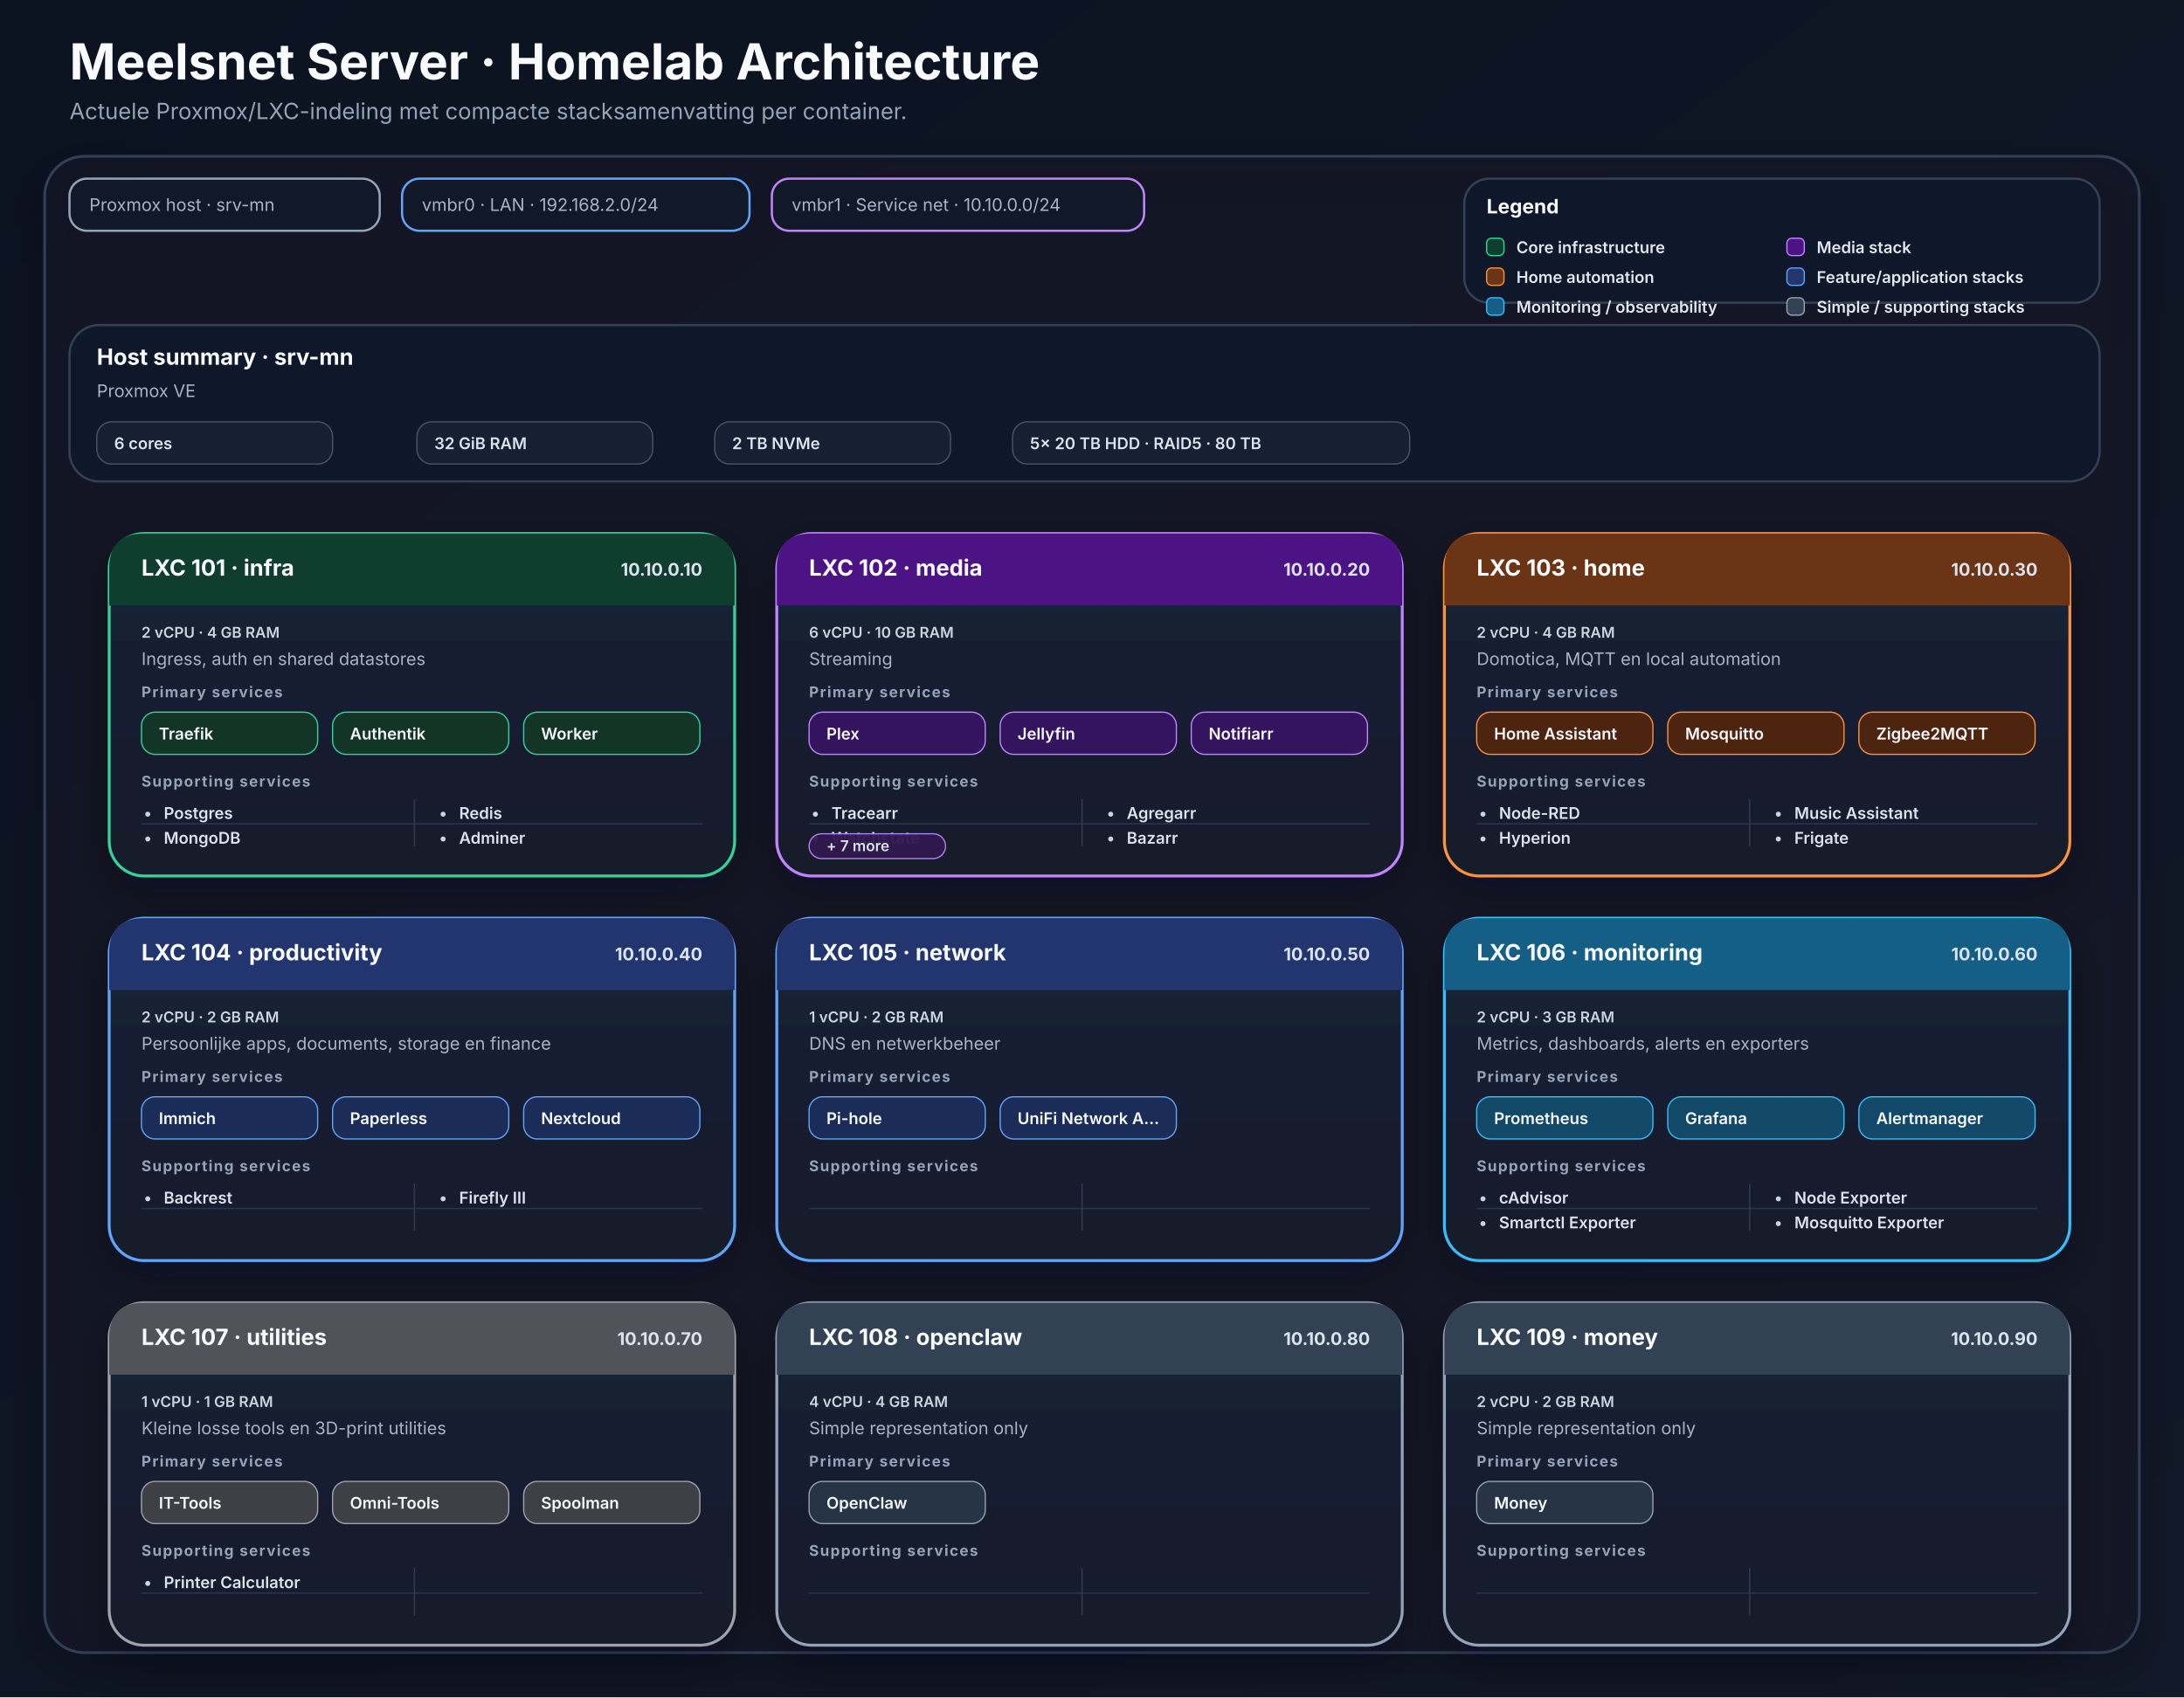
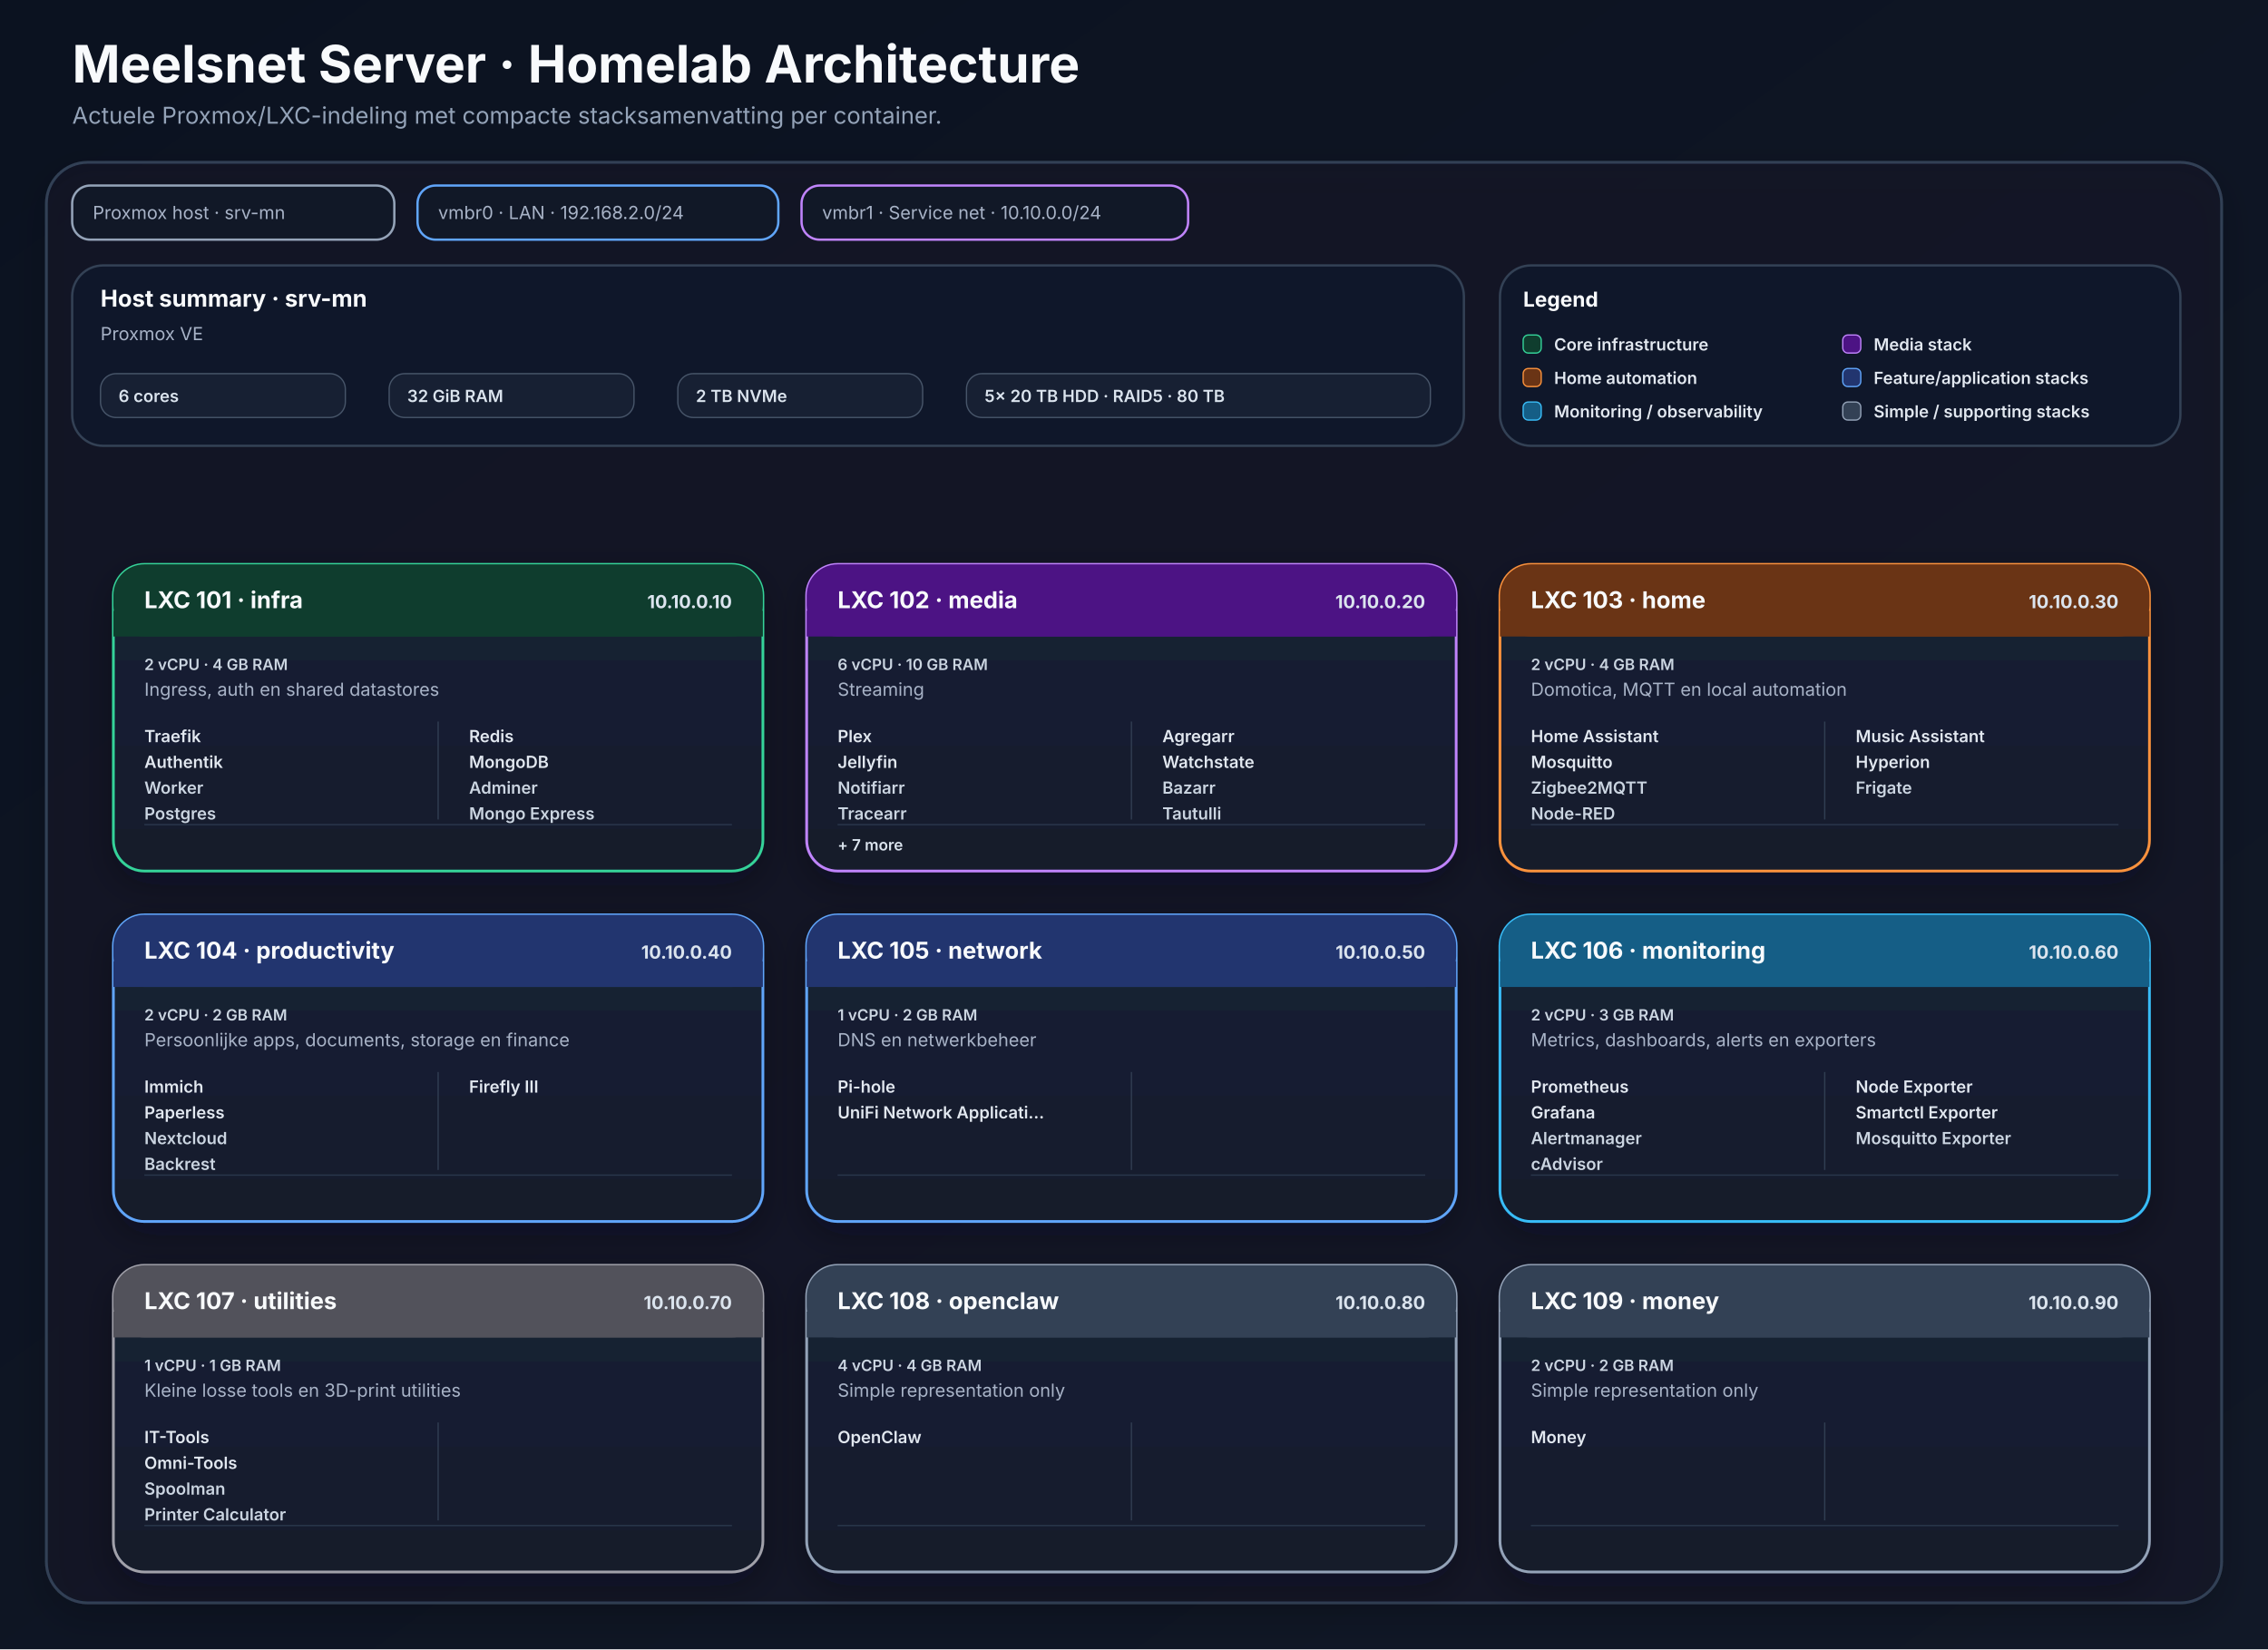
- <svg xmlns="http://www.w3.org/2000/svg" width="1760" height="1368" viewBox="0 0 1760 1368" role="img" aria-labelledby="title desc">
+ <svg xmlns="http://www.w3.org/2000/svg" width="1760" height="1280" viewBox="0 0 1760 1280" role="img" aria-labelledby="title desc">
  <defs>
    <linearGradient id="bg" x1="0" y1="0" x2="1" y2="1">
      <stop offset="0%" stop-color="#0b1220" />
      <stop offset="100%" stop-color="#111827" />
    </linearGradient>
    <linearGradient id="panel" x1="0" y1="0" x2="0" y2="1">
      <stop offset="0%" stop-color="#182236" />
      <stop offset="100%" stop-color="#121a2b" />
    </linearGradient>
    <filter id="shadow" x="-20%" y="-20%" width="140%" height="140%">
-       <feDropShadow dx="0" dy="12" stdDeviation="16" flood-color="#020617" flood-opacity="0.34" />
+       <feDropShadow dx="0" dy="10" stdDeviation="14" flood-color="#020617" flood-opacity="0.30" />
    </filter>
    <style>
      .title1 { font: 700 40px Inter,Segoe UI,Arial,sans-serif; fill: #f8fafc; }
      .subtitle1 { font: 400 18px Inter,Segoe UI,Arial,sans-serif; fill: #94a3b8; }
      .title2 { font: 700 18px Inter,Segoe UI,Arial,sans-serif; fill: #f8fafc; }
      .meta { font: 400 14px Inter,Segoe UI,Arial,sans-serif; fill: #a8b3c7; }
+       .specs { font: 600 12px Inter,Segoe UI,Arial,sans-serif; fill: #cbd5e1; }
      .ip { font: 700 14px Inter,Segoe UI,Arial,sans-serif; fill: #dbe4ee; }
-       .specs { font: 600 12px Inter,Segoe UI,Arial,sans-serif; fill: #cbd5e1; }
-       .hero { font: 600 13px Inter,Segoe UI,Arial,sans-serif; fill: #f8fafc; }
-       .svc { font: 600 13px Inter,Segoe UI,Arial,sans-serif; fill: #dbe4ee; }
-       .bullet { font: 700 13px Inter,Segoe UI,Arial,sans-serif; fill: #cbd5e1; }
-       .section { font: 700 12px Inter,Segoe UI,Arial,sans-serif; fill: #94a3b8; letter-spacing: 0.08em; text-transform: uppercase; }
+       .service { font: 600 13px Inter,Segoe UI,Arial,sans-serif; fill: #e2e8f0; }
+       .serviceMuted { font: 600 13px Inter,Segoe UI,Arial,sans-serif; fill: #cbd5e1; }
      .legendTitle { font: 700 16px Inter,Segoe UI,Arial,sans-serif; fill: #f8fafc; }
      .legendText { font: 600 13px Inter,Segoe UI,Arial,sans-serif; fill: #e2e8f0; }
-       .footer { font: 600 12px Inter,Segoe UI,Arial,sans-serif; fill: #dbe4ee; }
      .hostTitle { font: 700 18px Inter,Segoe UI,Arial,sans-serif; fill: #f8fafc; }
      .hostMeta { font: 600 13px Inter,Segoe UI,Arial,sans-serif; fill: #dbe4ee; }
+       .footer { font: 600 12px Inter,Segoe UI,Arial,sans-serif; fill: #dbe4ee; }
    </style>
  </defs>
-   <rect width="1760" height="1368" fill="url(#bg)" />
+   <rect width="1760" height="1280" fill="url(#bg)" />
  <text x="56" y="64" class="title1">Meelsnet Server · Homelab Architecture</text>
  <text x="56" y="96" class="subtitle1">Actuele Proxmox/LXC-indeling met compacte stacksamenvatting per container.</text>
-   <rect x="36" y="126" width="1688" height="1206" rx="32" fill="rgba(15,23,42,0.58)" stroke="#334155" stroke-width="2.2" filter="url(#shadow)" />
+   <rect x="36" y="126" width="1688" height="1118" rx="32" fill="rgba(15,23,42,0.58)" stroke="#334155" stroke-width="2.2" filter="url(#shadow)" />
  <rect x="56" y="144" width="250" height="42" rx="14" fill="#111827" stroke="#94a3b8" stroke-width="1.8" />
  <text x="72" y="170" class="meta">Proxmox host · srv-mn</text>
  <rect x="324" y="144" width="280" height="42" rx="14" fill="#111827" stroke="#60a5fa" stroke-width="1.8" />
  <text x="340" y="170" class="meta">vmbr0 · LAN · 192.168.2.0/24</text>
  <rect x="622" y="144" width="300" height="42" rx="14" fill="#111827" stroke="#c084fc" stroke-width="1.8" />
  <text x="638" y="170" class="meta">vmbr1 · Service net · 10.10.0.0/24</text>
-   <rect x="1180" y="144" width="512" height="100" rx="20" fill="#0f172a" stroke="#334155" stroke-width="1.8" />
-   <text x="1198" y="172" class="legendTitle">Legend</text>
-   <rect x="1198" y="192" width="14" height="14" rx="4" fill="#0f3d2e" stroke="#34d399" />
-   <text x="1222" y="204" class="legendText">Core infrastructure</text>
-   <rect x="1440" y="192" width="14" height="14" rx="4" fill="#4c1384" stroke="#c084fc" />
-   <text x="1464" y="204" class="legendText">Media stack</text>
-   <rect x="1198" y="216" width="14" height="14" rx="4" fill="#6a3415" stroke="#fb923c" />
-   <text x="1222" y="228" class="legendText">Home automation</text>
-   <rect x="1440" y="216" width="14" height="14" rx="4" fill="#22356f" stroke="#60a5fa" />
-   <text x="1464" y="228" class="legendText">Feature/application stacks</text>
-   <rect x="1198" y="240" width="14" height="14" rx="4" fill="#155e86" stroke="#38bdf8" />
-   <text x="1222" y="252" class="legendText">Monitoring / observability</text>
-   <rect x="1440" y="240" width="14" height="14" rx="4" fill="#334155" stroke="#94a3b8" />
-   <text x="1464" y="252" class="legendText">Simple / supporting stacks</text>
-   <rect x="56" y="262" width="1636" height="126" rx="24" fill="#0f172a" stroke="#334155" stroke-width="1.8" />
-   <text x="78" y="294" class="hostTitle">Host summary · srv-mn</text>
-   <text x="78" y="320" class="meta">Proxmox VE</text>
-   <rect x="78" y="340" width="190" height="34" rx="12" fill="#172033" stroke="#475569" />
-   <text x="92" y="362" class="hostMeta">6 cores</text>
-   <rect x="336" y="340" width="190" height="34" rx="12" fill="#172033" stroke="#475569" />
-   <text x="350" y="362" class="hostMeta">32 GiB RAM</text>
-   <rect x="576" y="340" width="190" height="34" rx="12" fill="#172033" stroke="#475569" />
-   <text x="590" y="362" class="hostMeta">2 TB NVMe</text>
-   <rect x="816" y="340" width="320" height="34" rx="12" fill="#172033" stroke="#475569" />
-   <text x="830" y="362" class="hostMeta">5× 20 TB HDD · RAID5 · 80 TB</text>
-   <g>
-     <rect x="88" y="430" width="504" height="276" rx="28" fill="url(#panel)" stroke="#34d399" stroke-width="2.3" filter="url(#shadow)" />
-     <path d="M 116 430 H 564 Q 592 430 592 458 V 488 H 88 V 458 Q 88 430 116 430 Z" fill="#0f3d2e" />
-     <text x="114" y="464" class="title2">LXC 101 · infra</text>
-     <text x="566" y="464" class="ip" text-anchor="end">10.10.0.10</text>
-     <text x="114" y="514" class="specs">2 vCPU · 4 GB RAM</text>
-     <text x="114" y="536" class="meta">Ingress, auth en shared datastores</text>
-     <text x="114" y="562" class="section">Primary services</text>
-     <rect x="114" y="574" width="142" height="34" rx="11" fill="#123528" stroke="#34d399" />
-     <text x="128" y="596" class="hero">Traefik</text>
-     <rect x="268" y="574" width="142" height="34" rx="11" fill="#123528" stroke="#34d399" />
-     <text x="282" y="596" class="hero">Authentik</text>
-     <rect x="422" y="574" width="142" height="34" rx="11" fill="#123528" stroke="#34d399" />
-     <text x="436" y="596" class="hero">Worker</text>
-     <text x="114" y="634" class="section">Supporting services</text>
-     <line x1="334" y1="644" x2="334" y2="682" stroke="#334155" stroke-width="1" opacity="0.9" />
-     <text x="116" y="660" class="bullet">•</text>
-     <text x="132" y="660" class="svc">Postgres</text>
-     <text x="116" y="680" class="bullet">•</text>
-     <text x="132" y="680" class="svc">MongoDB</text>
-     <text x="354" y="660" class="bullet">•</text>
-     <text x="370" y="660" class="svc">Redis</text>
-     <text x="354" y="680" class="bullet">•</text>
-     <text x="370" y="680" class="svc">Adminer</text>
-     <line x1="114" y1="664" x2="566" y2="664" stroke="#2b3a4f" stroke-width="1" opacity="0.9" />
-   </g>
-   <g>
-     <rect x="626" y="430" width="504" height="276" rx="28" fill="url(#panel)" stroke="#c084fc" stroke-width="2.3" filter="url(#shadow)" />
-     <path d="M 654 430 H 1102 Q 1130 430 1130 458 V 488 H 626 V 458 Q 626 430 654 430 Z" fill="#4c1384" />
-     <text x="652" y="464" class="title2">LXC 102 · media</text>
-     <text x="1104" y="464" class="ip" text-anchor="end">10.10.0.20</text>
-     <text x="652" y="514" class="specs">6 vCPU · 10 GB RAM</text>
-     <text x="652" y="536" class="meta">Streaming</text>
-     <text x="652" y="562" class="section">Primary services</text>
-     <rect x="652" y="574" width="142" height="34" rx="11" fill="#34135f" stroke="#c084fc" />
-     <text x="666" y="596" class="hero">Plex</text>
-     <rect x="806" y="574" width="142" height="34" rx="11" fill="#34135f" stroke="#c084fc" />
-     <text x="820" y="596" class="hero">Jellyfin</text>
-     <rect x="960" y="574" width="142" height="34" rx="11" fill="#34135f" stroke="#c084fc" />
-     <text x="974" y="596" class="hero">Notifiarr</text>
-     <text x="652" y="634" class="section">Supporting services</text>
-     <line x1="872" y1="644" x2="872" y2="682" stroke="#334155" stroke-width="1" opacity="0.9" />
-     <text x="654" y="660" class="bullet">•</text>
-     <text x="670" y="660" class="svc">Tracearr</text>
-     <text x="654" y="680" class="bullet">•</text>
-     <text x="670" y="680" class="svc">Watchstate</text>
-     <text x="892" y="660" class="bullet">•</text>
-     <text x="908" y="660" class="svc">Agregarr</text>
-     <text x="892" y="680" class="bullet">•</text>
-     <text x="908" y="680" class="svc">Bazarr</text>
-     <line x1="652" y1="664" x2="1104" y2="664" stroke="#2b3a4f" stroke-width="1" opacity="0.9" />
-     <rect x="652" y="672" width="110" height="20" rx="10" fill="#30184e" stroke="#c084fc" opacity="0.95" />
-     <text x="666" y="686" class="footer">+ 7 more</text>
-   </g>
-   <g>
-     <rect x="1164" y="430" width="504" height="276" rx="28" fill="url(#panel)" stroke="#fb923c" stroke-width="2.3" filter="url(#shadow)" />
-     <path d="M 1192 430 H 1640 Q 1668 430 1668 458 V 488 H 1164 V 458 Q 1164 430 1192 430 Z" fill="#6a3415" />
-     <text x="1190" y="464" class="title2">LXC 103 · home</text>
-     <text x="1642" y="464" class="ip" text-anchor="end">10.10.0.30</text>
-     <text x="1190" y="514" class="specs">2 vCPU · 4 GB RAM</text>
-     <text x="1190" y="536" class="meta">Domotica, MQTT en local automation</text>
-     <text x="1190" y="562" class="section">Primary services</text>
-     <rect x="1190" y="574" width="142" height="34" rx="11" fill="#4c2410" stroke="#fb923c" />
-     <text x="1204" y="596" class="hero">Home Assistant</text>
-     <rect x="1344" y="574" width="142" height="34" rx="11" fill="#4c2410" stroke="#fb923c" />
-     <text x="1358" y="596" class="hero">Mosquitto</text>
-     <rect x="1498" y="574" width="142" height="34" rx="11" fill="#4c2410" stroke="#fb923c" />
-     <text x="1512" y="596" class="hero">Zigbee2MQTT</text>
-     <text x="1190" y="634" class="section">Supporting services</text>
-     <line x1="1410" y1="644" x2="1410" y2="682" stroke="#334155" stroke-width="1" opacity="0.9" />
-     <text x="1192" y="660" class="bullet">•</text>
-     <text x="1208" y="660" class="svc">Node-RED</text>
-     <text x="1192" y="680" class="bullet">•</text>
-     <text x="1208" y="680" class="svc">Hyperion</text>
-     <text x="1430" y="660" class="bullet">•</text>
-     <text x="1446" y="660" class="svc">Music Assistant</text>
-     <text x="1430" y="680" class="bullet">•</text>
-     <text x="1446" y="680" class="svc">Frigate</text>
-     <line x1="1190" y1="664" x2="1642" y2="664" stroke="#2b3a4f" stroke-width="1" opacity="0.9" />
-   </g>
-   <g>
-     <rect x="88" y="740" width="504" height="276" rx="28" fill="url(#panel)" stroke="#60a5fa" stroke-width="2.3" filter="url(#shadow)" />
-     <path d="M 116 740 H 564 Q 592 740 592 768 V 798 H 88 V 768 Q 88 740 116 740 Z" fill="#22356f" />
-     <text x="114" y="774" class="title2">LXC 104 · productivity</text>
-     <text x="566" y="774" class="ip" text-anchor="end">10.10.0.40</text>
-     <text x="114" y="824" class="specs">2 vCPU · 2 GB RAM</text>
-     <text x="114" y="846" class="meta">Persoonlijke apps, documents, storage en finance</text>
-     <text x="114" y="872" class="section">Primary services</text>
-     <rect x="114" y="884" width="142" height="34" rx="11" fill="#1b2c59" stroke="#60a5fa" />
-     <text x="128" y="906" class="hero">Immich</text>
-     <rect x="268" y="884" width="142" height="34" rx="11" fill="#1b2c59" stroke="#60a5fa" />
-     <text x="282" y="906" class="hero">Paperless</text>
-     <rect x="422" y="884" width="142" height="34" rx="11" fill="#1b2c59" stroke="#60a5fa" />
-     <text x="436" y="906" class="hero">Nextcloud</text>
-     <text x="114" y="944" class="section">Supporting services</text>
-     <line x1="334" y1="954" x2="334" y2="992" stroke="#334155" stroke-width="1" opacity="0.9" />
-     <text x="116" y="970" class="bullet">•</text>
-     <text x="132" y="970" class="svc">Backrest</text>
-     <text x="354" y="970" class="bullet">•</text>
-     <text x="370" y="970" class="svc">Firefly III</text>
-     <line x1="114" y1="974" x2="566" y2="974" stroke="#2b3a4f" stroke-width="1" opacity="0.9" />
-   </g>
-   <g>
-     <rect x="626" y="740" width="504" height="276" rx="28" fill="url(#panel)" stroke="#60a5fa" stroke-width="2.3" filter="url(#shadow)" />
-     <path d="M 654 740 H 1102 Q 1130 740 1130 768 V 798 H 626 V 768 Q 626 740 654 740 Z" fill="#22356f" />
-     <text x="652" y="774" class="title2">LXC 105 · network</text>
-     <text x="1104" y="774" class="ip" text-anchor="end">10.10.0.50</text>
-     <text x="652" y="824" class="specs">1 vCPU · 2 GB RAM</text>
-     <text x="652" y="846" class="meta">DNS en netwerkbeheer</text>
-     <text x="652" y="872" class="section">Primary services</text>
-     <rect x="652" y="884" width="142" height="34" rx="11" fill="#1b2c59" stroke="#60a5fa" />
-     <text x="666" y="906" class="hero">Pi-hole</text>
-     <rect x="806" y="884" width="142" height="34" rx="11" fill="#1b2c59" stroke="#60a5fa" />
-     <text x="820" y="906" class="hero">UniFi Network A…</text>
-     <text x="652" y="944" class="section">Supporting services</text>
-     <line x1="872" y1="954" x2="872" y2="992" stroke="#334155" stroke-width="1" opacity="0.9" />
-     <line x1="652" y1="974" x2="1104" y2="974" stroke="#2b3a4f" stroke-width="1" opacity="0.9" />
-   </g>
-   <g>
-     <rect x="1164" y="740" width="504" height="276" rx="28" fill="url(#panel)" stroke="#38bdf8" stroke-width="2.3" filter="url(#shadow)" />
-     <path d="M 1192 740 H 1640 Q 1668 740 1668 768 V 798 H 1164 V 768 Q 1164 740 1192 740 Z" fill="#155e86" />
-     <text x="1190" y="774" class="title2">LXC 106 · monitoring</text>
-     <text x="1642" y="774" class="ip" text-anchor="end">10.10.0.60</text>
-     <text x="1190" y="824" class="specs">2 vCPU · 3 GB RAM</text>
-     <text x="1190" y="846" class="meta">Metrics, dashboards, alerts en exporters</text>
-     <text x="1190" y="872" class="section">Primary services</text>
-     <rect x="1190" y="884" width="142" height="34" rx="11" fill="#124868" stroke="#38bdf8" />
-     <text x="1204" y="906" class="hero">Prometheus</text>
-     <rect x="1344" y="884" width="142" height="34" rx="11" fill="#124868" stroke="#38bdf8" />
-     <text x="1358" y="906" class="hero">Grafana</text>
-     <rect x="1498" y="884" width="142" height="34" rx="11" fill="#124868" stroke="#38bdf8" />
-     <text x="1512" y="906" class="hero">Alertmanager</text>
-     <text x="1190" y="944" class="section">Supporting services</text>
-     <line x1="1410" y1="954" x2="1410" y2="992" stroke="#334155" stroke-width="1" opacity="0.9" />
-     <text x="1192" y="970" class="bullet">•</text>
-     <text x="1208" y="970" class="svc">cAdvisor</text>
-     <text x="1192" y="990" class="bullet">•</text>
-     <text x="1208" y="990" class="svc">Smartctl Exporter</text>
-     <text x="1430" y="970" class="bullet">•</text>
-     <text x="1446" y="970" class="svc">Node Exporter</text>
-     <text x="1430" y="990" class="bullet">•</text>
-     <text x="1446" y="990" class="svc">Mosquitto Exporter</text>
-     <line x1="1190" y1="974" x2="1642" y2="974" stroke="#2b3a4f" stroke-width="1" opacity="0.9" />
-   </g>
-   <g>
-     <rect x="88" y="1050" width="504" height="276" rx="28" fill="url(#panel)" stroke="#a1a1aa" stroke-width="2.3" filter="url(#shadow)" />
-     <path d="M 116 1050 H 564 Q 592 1050 592 1078 V 1108 H 88 V 1078 Q 88 1050 116 1050 Z" fill="#52525b" />
-     <text x="114" y="1084" class="title2">LXC 107 · utilities</text>
-     <text x="566" y="1084" class="ip" text-anchor="end">10.10.0.70</text>
-     <text x="114" y="1134" class="specs">1 vCPU · 1 GB RAM</text>
-     <text x="114" y="1156" class="meta">Kleine losse tools en 3D-print utilities</text>
-     <text x="114" y="1182" class="section">Primary services</text>
-     <rect x="114" y="1194" width="142" height="34" rx="11" fill="#3f3f46" stroke="#a1a1aa" />
-     <text x="128" y="1216" class="hero">IT-Tools</text>
-     <rect x="268" y="1194" width="142" height="34" rx="11" fill="#3f3f46" stroke="#a1a1aa" />
-     <text x="282" y="1216" class="hero">Omni-Tools</text>
-     <rect x="422" y="1194" width="142" height="34" rx="11" fill="#3f3f46" stroke="#a1a1aa" />
-     <text x="436" y="1216" class="hero">Spoolman</text>
-     <text x="114" y="1254" class="section">Supporting services</text>
-     <line x1="334" y1="1264" x2="334" y2="1302" stroke="#334155" stroke-width="1" opacity="0.9" />
-     <text x="116" y="1280" class="bullet">•</text>
-     <text x="132" y="1280" class="svc">Printer Calculator</text>
-     <line x1="114" y1="1284" x2="566" y2="1284" stroke="#2b3a4f" stroke-width="1" opacity="0.9" />
-   </g>
-   <g>
-     <rect x="626" y="1050" width="504" height="276" rx="28" fill="url(#panel)" stroke="#94a3b8" stroke-width="2.3" filter="url(#shadow)" />
-     <path d="M 654 1050 H 1102 Q 1130 1050 1130 1078 V 1108 H 626 V 1078 Q 626 1050 654 1050 Z" fill="#334155" />
-     <text x="652" y="1084" class="title2">LXC 108 · openclaw</text>
-     <text x="1104" y="1084" class="ip" text-anchor="end">10.10.0.80</text>
-     <text x="652" y="1134" class="specs">4 vCPU · 4 GB RAM</text>
-     <text x="652" y="1156" class="meta">Simple representation only</text>
-     <text x="652" y="1182" class="section">Primary services</text>
-     <rect x="652" y="1194" width="142" height="34" rx="11" fill="#263445" stroke="#94a3b8" />
-     <text x="666" y="1216" class="hero">OpenClaw</text>
-     <text x="652" y="1254" class="section">Supporting services</text>
-     <line x1="872" y1="1264" x2="872" y2="1302" stroke="#334155" stroke-width="1" opacity="0.9" />
-     <line x1="652" y1="1284" x2="1104" y2="1284" stroke="#2b3a4f" stroke-width="1" opacity="0.9" />
-   </g>
-   <g>
-     <rect x="1164" y="1050" width="504" height="276" rx="28" fill="url(#panel)" stroke="#94a3b8" stroke-width="2.3" filter="url(#shadow)" />
-     <path d="M 1192 1050 H 1640 Q 1668 1050 1668 1078 V 1108 H 1164 V 1078 Q 1164 1050 1192 1050 Z" fill="#334155" />
-     <text x="1190" y="1084" class="title2">LXC 109 · money</text>
-     <text x="1642" y="1084" class="ip" text-anchor="end">10.10.0.90</text>
-     <text x="1190" y="1134" class="specs">2 vCPU · 2 GB RAM</text>
-     <text x="1190" y="1156" class="meta">Simple representation only</text>
-     <text x="1190" y="1182" class="section">Primary services</text>
-     <rect x="1190" y="1194" width="142" height="34" rx="11" fill="#263445" stroke="#94a3b8" />
-     <text x="1204" y="1216" class="hero">Money</text>
-     <text x="1190" y="1254" class="section">Supporting services</text>
-     <line x1="1410" y1="1264" x2="1410" y2="1302" stroke="#334155" stroke-width="1" opacity="0.9" />
-     <line x1="1190" y1="1284" x2="1642" y2="1284" stroke="#2b3a4f" stroke-width="1" opacity="0.9" />
+   <rect x="56" y="206" width="1080" height="140" rx="24" fill="#0f172a" stroke="#334155" stroke-width="1.8" />
+   <text x="78" y="238" class="hostTitle">Host summary · srv-mn</text>
+   <text x="78" y="264" class="meta">Proxmox VE</text>
+   <rect x="78" y="290" width="190" height="34" rx="12" fill="#172033" stroke="#475569" />
+   <text x="92" y="312" class="hostMeta">6 cores</text>
+   <rect x="302" y="290" width="190" height="34" rx="12" fill="#172033" stroke="#475569" />
+   <text x="316" y="312" class="hostMeta">32 GiB RAM</text>
+   <rect x="526" y="290" width="190" height="34" rx="12" fill="#172033" stroke="#475569" />
+   <text x="540" y="312" class="hostMeta">2 TB NVMe</text>
+   <rect x="750" y="290" width="360" height="34" rx="12" fill="#172033" stroke="#475569" />
+   <text x="764" y="312" class="hostMeta">5× 20 TB HDD · RAID5 · 80 TB</text>
+   <rect x="1164" y="206" width="528" height="140" rx="24" fill="#0f172a" stroke="#334155" stroke-width="1.8" />
+   <text x="1182" y="238" class="legendTitle">Legend</text>
+   <rect x="1182" y="260" width="14" height="14" rx="4" fill="#0f3d2e" stroke="#34d399" />
+   <text x="1206" y="272" class="legendText">Core infrastructure</text>
+   <rect x="1430" y="260" width="14" height="14" rx="4" fill="#4c1384" stroke="#c084fc" />
+   <text x="1454" y="272" class="legendText">Media stack</text>
+   <rect x="1182" y="286" width="14" height="14" rx="4" fill="#6a3415" stroke="#fb923c" />
+   <text x="1206" y="298" class="legendText">Home automation</text>
+   <rect x="1430" y="286" width="14" height="14" rx="4" fill="#22356f" stroke="#60a5fa" />
+   <text x="1454" y="298" class="legendText">Feature/application stacks</text>
+   <rect x="1182" y="312" width="14" height="14" rx="4" fill="#155e86" stroke="#38bdf8" />
+   <text x="1206" y="324" class="legendText">Monitoring / observability</text>
+   <rect x="1430" y="312" width="14" height="14" rx="4" fill="#334155" stroke="#94a3b8" />
+   <text x="1454" y="324" class="legendText">Simple / supporting stacks</text>
+   <g>
+     <rect x="88" y="438" width="504" height="238" rx="24" fill="url(#panel)" stroke="#34d399" stroke-width="2.1" filter="url(#shadow)" />
+     <rect x="88" y="438" width="504" height="56" rx="24" fill="#0f3d2e" />
+     <rect x="88" y="474" width="504" height="20" fill="#0f3d2e" />
+     <text x="112" y="472" class="title2">LXC 101 · infra</text>
+     <text x="568" y="472" class="ip" text-anchor="end">10.10.0.10</text>
+     <text x="112" y="520" class="specs">2 vCPU · 4 GB RAM</text>
+     <text x="112" y="540" class="meta">Ingress, auth en shared datastores</text>
+     <line x1="340" y1="560" x2="340" y2="636" stroke="#334155" stroke-width="1" opacity="0.9" />
+     <text x="112" y="576" class="service">Traefik</text>
+     <text x="112" y="596" class="service">Authentik</text>
+     <text x="112" y="616" class="serviceMuted">Worker</text>
+     <text x="112" y="636" class="serviceMuted">Postgres</text>
+     <text x="364" y="576" class="service">Redis</text>
+     <text x="364" y="596" class="service">MongoDB</text>
+     <text x="364" y="616" class="serviceMuted">Adminer</text>
+     <text x="364" y="636" class="serviceMuted">Mongo Express</text>
+     <line x1="112" y1="640" x2="568" y2="640" stroke="#2b3a4f" stroke-width="1" opacity="0.9" />
+   </g>
+   <g>
+     <rect x="626" y="438" width="504" height="238" rx="24" fill="url(#panel)" stroke="#c084fc" stroke-width="2.1" filter="url(#shadow)" />
+     <rect x="626" y="438" width="504" height="56" rx="24" fill="#4c1384" />
+     <rect x="626" y="474" width="504" height="20" fill="#4c1384" />
+     <text x="650" y="472" class="title2">LXC 102 · media</text>
+     <text x="1106" y="472" class="ip" text-anchor="end">10.10.0.20</text>
+     <text x="650" y="520" class="specs">6 vCPU · 10 GB RAM</text>
+     <text x="650" y="540" class="meta">Streaming</text>
+     <line x1="878" y1="560" x2="878" y2="636" stroke="#334155" stroke-width="1" opacity="0.9" />
+     <text x="650" y="576" class="service">Plex</text>
+     <text x="650" y="596" class="service">Jellyfin</text>
+     <text x="650" y="616" class="serviceMuted">Notifiarr</text>
+     <text x="650" y="636" class="serviceMuted">Tracearr</text>
+     <text x="902" y="576" class="service">Agregarr</text>
+     <text x="902" y="596" class="service">Watchstate</text>
+     <text x="902" y="616" class="serviceMuted">Bazarr</text>
+     <text x="902" y="636" class="serviceMuted">Tautulli</text>
+     <line x1="650" y1="640" x2="1106" y2="640" stroke="#2b3a4f" stroke-width="1" opacity="0.9" />
+     <text x="650" y="660" class="footer">+ 7 more</text>
+   </g>
+   <g>
+     <rect x="1164" y="438" width="504" height="238" rx="24" fill="url(#panel)" stroke="#fb923c" stroke-width="2.1" filter="url(#shadow)" />
+     <rect x="1164" y="438" width="504" height="56" rx="24" fill="#6a3415" />
+     <rect x="1164" y="474" width="504" height="20" fill="#6a3415" />
+     <text x="1188" y="472" class="title2">LXC 103 · home</text>
+     <text x="1644" y="472" class="ip" text-anchor="end">10.10.0.30</text>
+     <text x="1188" y="520" class="specs">2 vCPU · 4 GB RAM</text>
+     <text x="1188" y="540" class="meta">Domotica, MQTT en local automation</text>
+     <line x1="1416" y1="560" x2="1416" y2="636" stroke="#334155" stroke-width="1" opacity="0.9" />
+     <text x="1188" y="576" class="service">Home Assistant</text>
+     <text x="1188" y="596" class="service">Mosquitto</text>
+     <text x="1188" y="616" class="serviceMuted">Zigbee2MQTT</text>
+     <text x="1188" y="636" class="serviceMuted">Node-RED</text>
+     <text x="1440" y="576" class="service">Music Assistant</text>
+     <text x="1440" y="596" class="service">Hyperion</text>
+     <text x="1440" y="616" class="serviceMuted">Frigate</text>
+     <line x1="1188" y1="640" x2="1644" y2="640" stroke="#2b3a4f" stroke-width="1" opacity="0.9" />
+   </g>
+   <g>
+     <rect x="88" y="710" width="504" height="238" rx="24" fill="url(#panel)" stroke="#60a5fa" stroke-width="2.1" filter="url(#shadow)" />
+     <rect x="88" y="710" width="504" height="56" rx="24" fill="#22356f" />
+     <rect x="88" y="746" width="504" height="20" fill="#22356f" />
+     <text x="112" y="744" class="title2">LXC 104 · productivity</text>
+     <text x="568" y="744" class="ip" text-anchor="end">10.10.0.40</text>
+     <text x="112" y="792" class="specs">2 vCPU · 2 GB RAM</text>
+     <text x="112" y="812" class="meta">Persoonlijke apps, documents, storage en finance</text>
+     <line x1="340" y1="832" x2="340" y2="908" stroke="#334155" stroke-width="1" opacity="0.9" />
+     <text x="112" y="848" class="service">Immich</text>
+     <text x="112" y="868" class="service">Paperless</text>
+     <text x="112" y="888" class="serviceMuted">Nextcloud</text>
+     <text x="112" y="908" class="serviceMuted">Backrest</text>
+     <text x="364" y="848" class="service">Firefly III</text>
+     <line x1="112" y1="912" x2="568" y2="912" stroke="#2b3a4f" stroke-width="1" opacity="0.9" />
+   </g>
+   <g>
+     <rect x="626" y="710" width="504" height="238" rx="24" fill="url(#panel)" stroke="#60a5fa" stroke-width="2.1" filter="url(#shadow)" />
+     <rect x="626" y="710" width="504" height="56" rx="24" fill="#22356f" />
+     <rect x="626" y="746" width="504" height="20" fill="#22356f" />
+     <text x="650" y="744" class="title2">LXC 105 · network</text>
+     <text x="1106" y="744" class="ip" text-anchor="end">10.10.0.50</text>
+     <text x="650" y="792" class="specs">1 vCPU · 2 GB RAM</text>
+     <text x="650" y="812" class="meta">DNS en netwerkbeheer</text>
+     <line x1="878" y1="832" x2="878" y2="908" stroke="#334155" stroke-width="1" opacity="0.9" />
+     <text x="650" y="848" class="service">Pi-hole</text>
+     <text x="650" y="868" class="service">UniFi Network Applicati…</text>
+     <line x1="650" y1="912" x2="1106" y2="912" stroke="#2b3a4f" stroke-width="1" opacity="0.9" />
+   </g>
+   <g>
+     <rect x="1164" y="710" width="504" height="238" rx="24" fill="url(#panel)" stroke="#38bdf8" stroke-width="2.1" filter="url(#shadow)" />
+     <rect x="1164" y="710" width="504" height="56" rx="24" fill="#155e86" />
+     <rect x="1164" y="746" width="504" height="20" fill="#155e86" />
+     <text x="1188" y="744" class="title2">LXC 106 · monitoring</text>
+     <text x="1644" y="744" class="ip" text-anchor="end">10.10.0.60</text>
+     <text x="1188" y="792" class="specs">2 vCPU · 3 GB RAM</text>
+     <text x="1188" y="812" class="meta">Metrics, dashboards, alerts en exporters</text>
+     <line x1="1416" y1="832" x2="1416" y2="908" stroke="#334155" stroke-width="1" opacity="0.9" />
+     <text x="1188" y="848" class="service">Prometheus</text>
+     <text x="1188" y="868" class="service">Grafana</text>
+     <text x="1188" y="888" class="serviceMuted">Alertmanager</text>
+     <text x="1188" y="908" class="serviceMuted">cAdvisor</text>
+     <text x="1440" y="848" class="service">Node Exporter</text>
+     <text x="1440" y="868" class="service">Smartctl Exporter</text>
+     <text x="1440" y="888" class="serviceMuted">Mosquitto Exporter</text>
+     <line x1="1188" y1="912" x2="1644" y2="912" stroke="#2b3a4f" stroke-width="1" opacity="0.9" />
+   </g>
+   <g>
+     <rect x="88" y="982" width="504" height="238" rx="24" fill="url(#panel)" stroke="#a1a1aa" stroke-width="2.1" filter="url(#shadow)" />
+     <rect x="88" y="982" width="504" height="56" rx="24" fill="#52525b" />
+     <rect x="88" y="1018" width="504" height="20" fill="#52525b" />
+     <text x="112" y="1016" class="title2">LXC 107 · utilities</text>
+     <text x="568" y="1016" class="ip" text-anchor="end">10.10.0.70</text>
+     <text x="112" y="1064" class="specs">1 vCPU · 1 GB RAM</text>
+     <text x="112" y="1084" class="meta">Kleine losse tools en 3D-print utilities</text>
+     <line x1="340" y1="1104" x2="340" y2="1180" stroke="#334155" stroke-width="1" opacity="0.9" />
+     <text x="112" y="1120" class="service">IT-Tools</text>
+     <text x="112" y="1140" class="service">Omni-Tools</text>
+     <text x="112" y="1160" class="serviceMuted">Spoolman</text>
+     <text x="112" y="1180" class="serviceMuted">Printer Calculator</text>
+     <line x1="112" y1="1184" x2="568" y2="1184" stroke="#2b3a4f" stroke-width="1" opacity="0.9" />
+   </g>
+   <g>
+     <rect x="626" y="982" width="504" height="238" rx="24" fill="url(#panel)" stroke="#94a3b8" stroke-width="2.1" filter="url(#shadow)" />
+     <rect x="626" y="982" width="504" height="56" rx="24" fill="#334155" />
+     <rect x="626" y="1018" width="504" height="20" fill="#334155" />
+     <text x="650" y="1016" class="title2">LXC 108 · openclaw</text>
+     <text x="1106" y="1016" class="ip" text-anchor="end">10.10.0.80</text>
+     <text x="650" y="1064" class="specs">4 vCPU · 4 GB RAM</text>
+     <text x="650" y="1084" class="meta">Simple representation only</text>
+     <line x1="878" y1="1104" x2="878" y2="1180" stroke="#334155" stroke-width="1" opacity="0.9" />
+     <text x="650" y="1120" class="service">OpenClaw</text>
+     <line x1="650" y1="1184" x2="1106" y2="1184" stroke="#2b3a4f" stroke-width="1" opacity="0.9" />
+   </g>
+   <g>
+     <rect x="1164" y="982" width="504" height="238" rx="24" fill="url(#panel)" stroke="#94a3b8" stroke-width="2.1" filter="url(#shadow)" />
+     <rect x="1164" y="982" width="504" height="56" rx="24" fill="#334155" />
+     <rect x="1164" y="1018" width="504" height="20" fill="#334155" />
+     <text x="1188" y="1016" class="title2">LXC 109 · money</text>
+     <text x="1644" y="1016" class="ip" text-anchor="end">10.10.0.90</text>
+     <text x="1188" y="1064" class="specs">2 vCPU · 2 GB RAM</text>
+     <text x="1188" y="1084" class="meta">Simple representation only</text>
+     <line x1="1416" y1="1104" x2="1416" y2="1180" stroke="#334155" stroke-width="1" opacity="0.9" />
+     <text x="1188" y="1120" class="service">Money</text>
+     <line x1="1188" y1="1184" x2="1644" y2="1184" stroke="#2b3a4f" stroke-width="1" opacity="0.9" />
  </g>
</svg>
